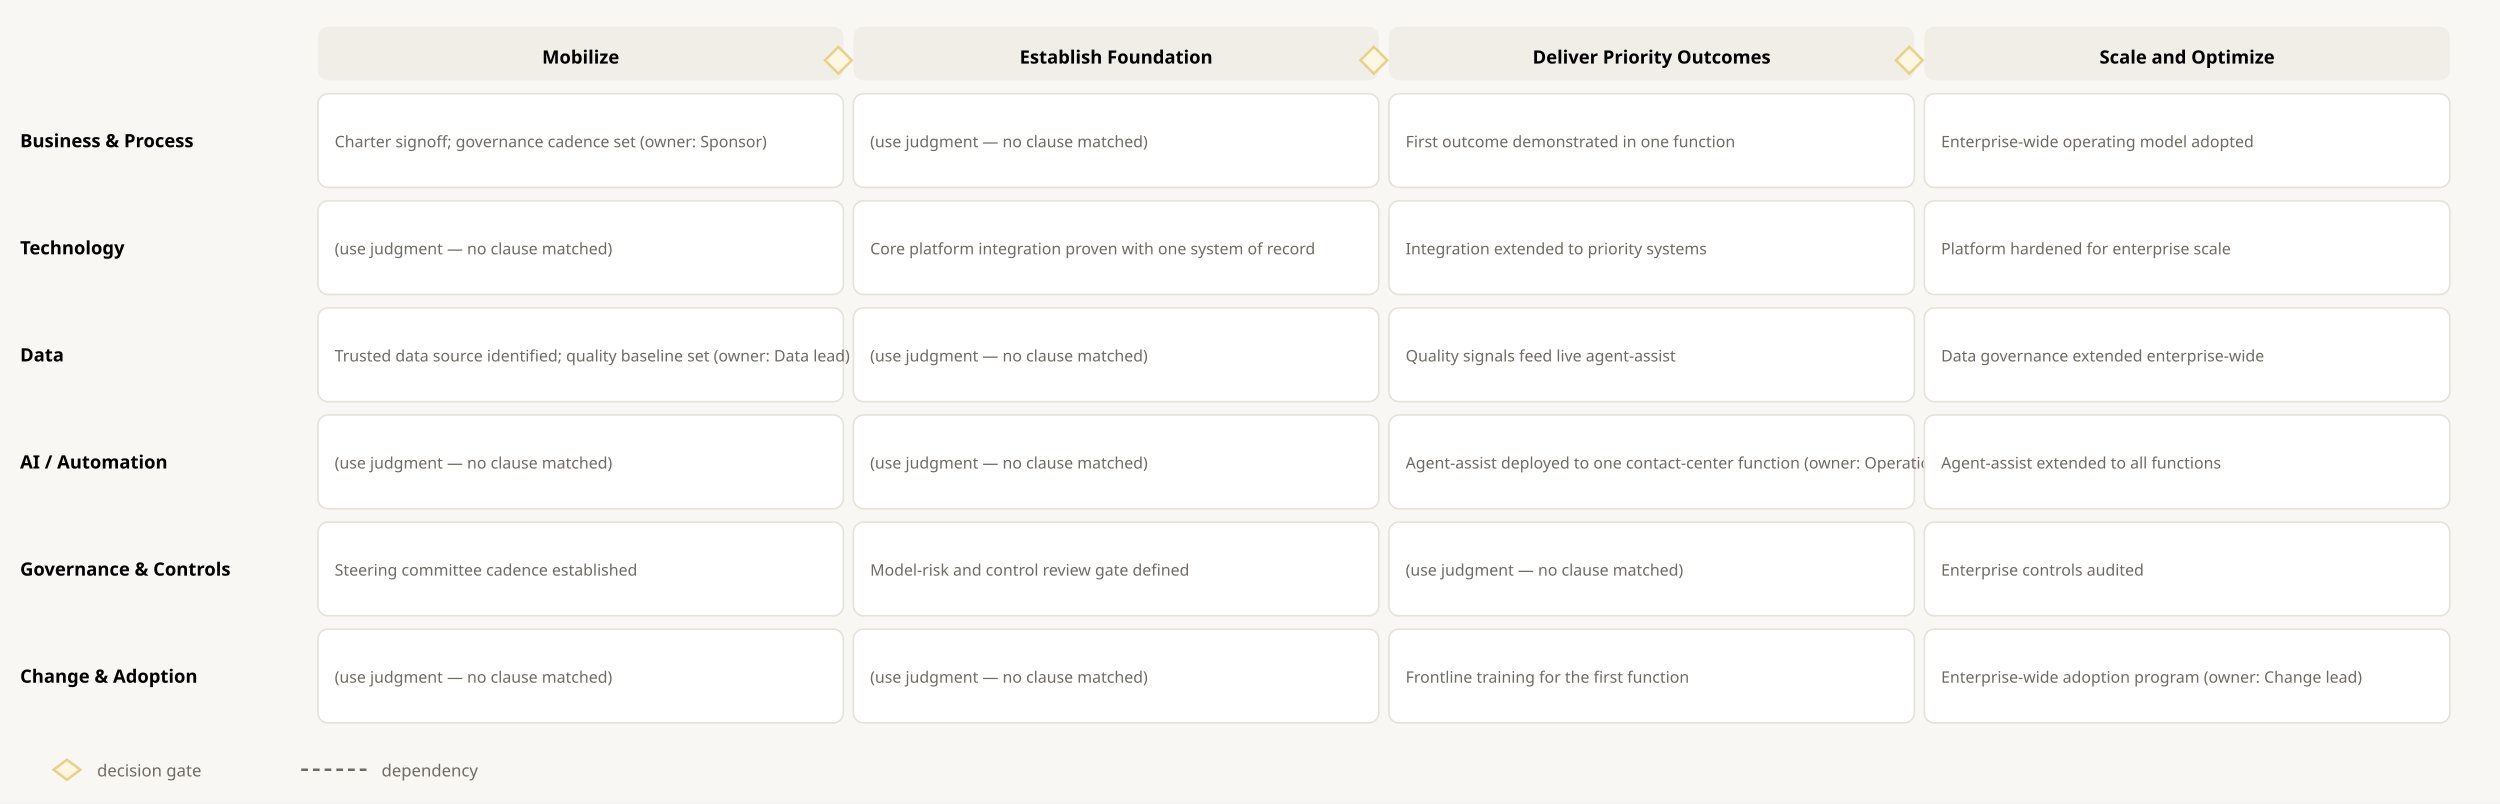
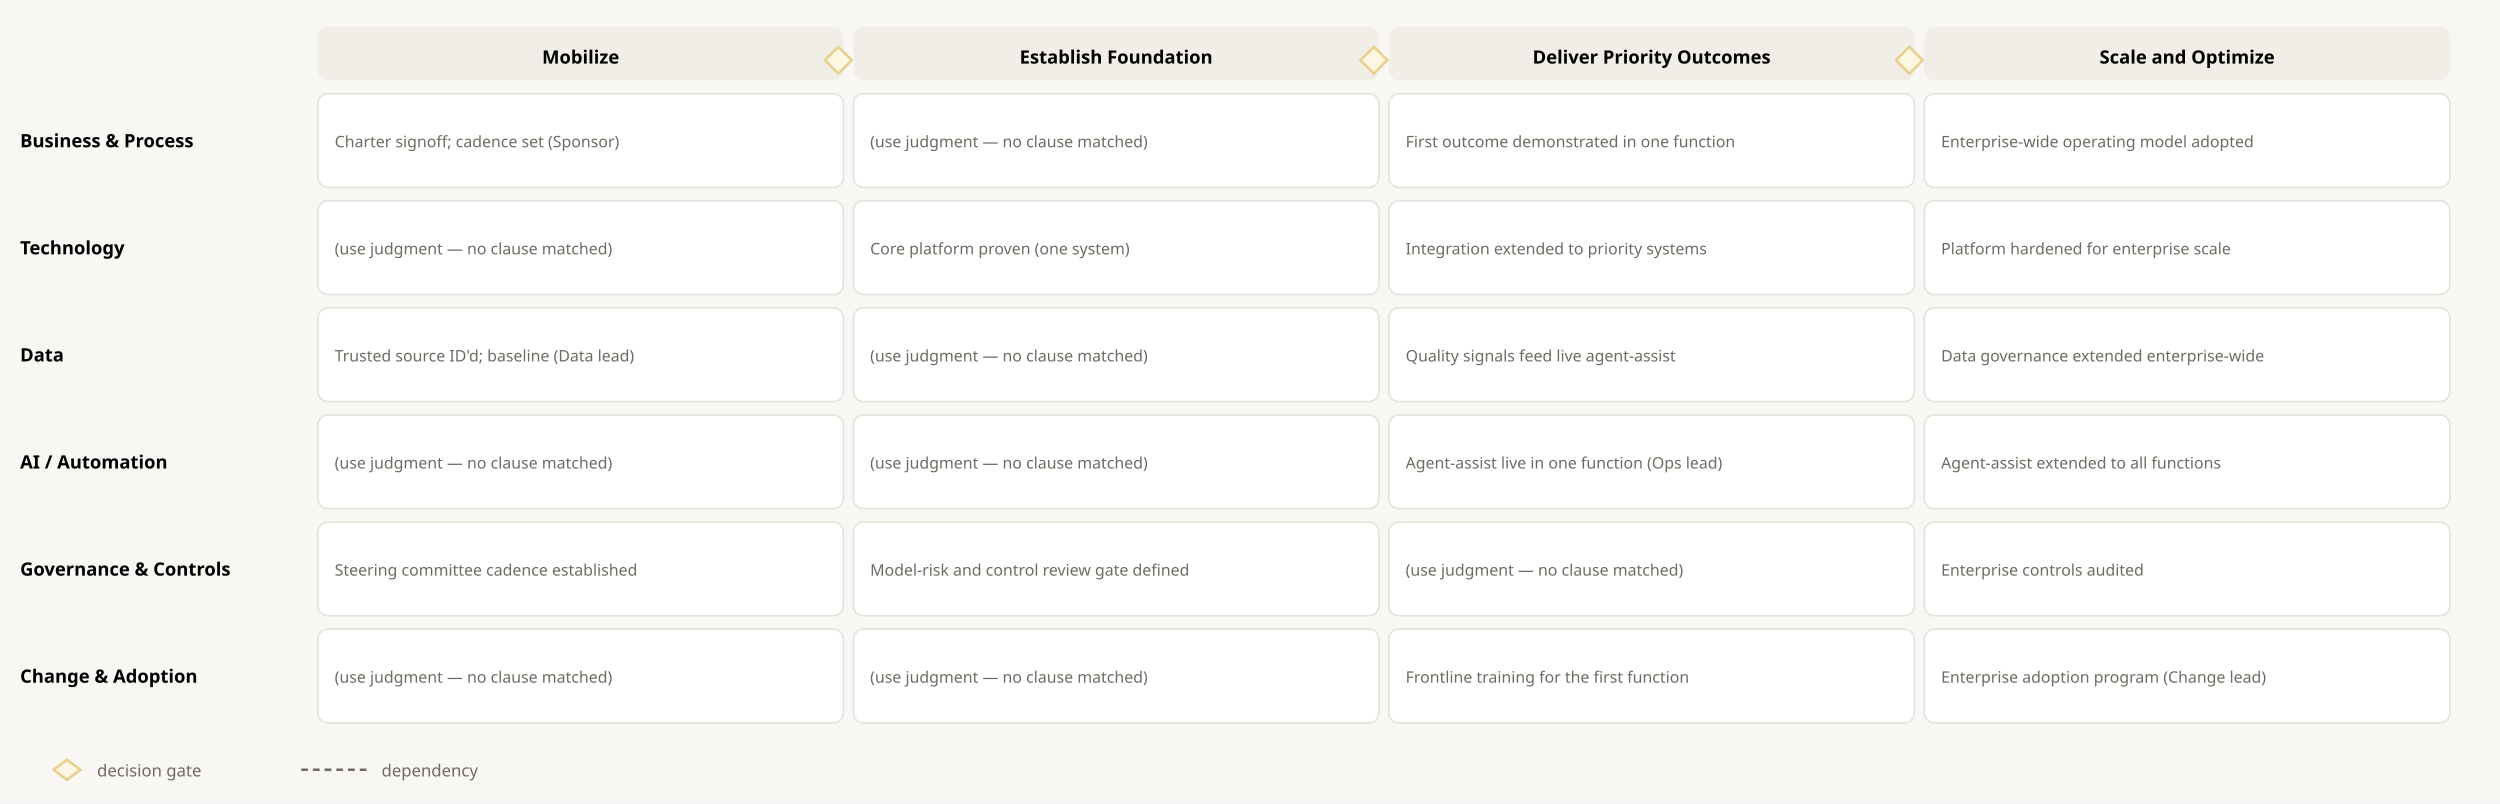
<svg xmlns="http://www.w3.org/2000/svg" viewBox="0 0 1494 480" role="img" aria-label="Executive Transition Roadmap — gold standard">
  <rect x="0" y="0" width="1494" height="480" fill="#F8F7F4" />
  <rect x="190" y="16" width="314" height="32" rx="6" fill="#F1EEE7" />
  <text x="347" y="38" text-anchor="middle" font-family="sans-serif" font-size="11" font-weight="700">Mobilize</text>
  <rect x="510" y="16" width="314" height="32" rx="6" fill="#F1EEE7" />
  <text x="667" y="38" text-anchor="middle" font-family="sans-serif" font-size="11" font-weight="700">Establish Foundation</text>
  <rect x="830" y="16" width="314" height="32" rx="6" fill="#F1EEE7" />
  <text x="987" y="38" text-anchor="middle" font-family="sans-serif" font-size="11" font-weight="700">Deliver Priority Outcomes</text>
  <rect x="1150" y="16" width="314" height="32" rx="6" fill="#F1EEE7" />
  <text x="1307" y="38" text-anchor="middle" font-family="sans-serif" font-size="11" font-weight="700">Scale and Optimize</text>
  <path d="M501 28 L509 36 L501 44 L493 36 Z" fill="#FDF6E3" stroke="#E8CF8A" stroke-width="1.5" />
  <path d="M821 28 L829 36 L821 44 L813 36 Z" fill="#FDF6E3" stroke="#E8CF8A" stroke-width="1.5" />
  <path d="M1141 28 L1149 36 L1141 44 L1133 36 Z" fill="#FDF6E3" stroke="#E8CF8A" stroke-width="1.5" />
  <text x="12" y="88" font-family="sans-serif" font-size="11" font-weight="700">Business &amp; Process</text>
  <rect x="190" y="56" width="314" height="56" rx="6" fill="#fff" stroke="#E6E2DA" />
-   <text x="200" y="88" font-family="sans-serif" font-size="9.5" fill="#6F6A61">Charter signoff; governance cadence set (owner: Sponsor)</text>
+   <text x="200" y="88" font-family="sans-serif" font-size="9.5" fill="#6F6A61">Charter signoff; cadence set (Sponsor)</text>
  <rect x="510" y="56" width="314" height="56" rx="6" fill="#fff" stroke="#E6E2DA" />
  <text x="520" y="88" font-family="sans-serif" font-size="9.5" fill="#6F6A61">(use judgment — no clause matched)</text>
  <rect x="830" y="56" width="314" height="56" rx="6" fill="#fff" stroke="#E6E2DA" />
  <text x="840" y="88" font-family="sans-serif" font-size="9.5" fill="#6F6A61">First outcome demonstrated in one function</text>
  <rect x="1150" y="56" width="314" height="56" rx="6" fill="#fff" stroke="#E6E2DA" />
  <text x="1160" y="88" font-family="sans-serif" font-size="9.5" fill="#6F6A61">Enterprise-wide operating model adopted</text>
  <text x="12" y="152" font-family="sans-serif" font-size="11" font-weight="700">Technology</text>
  <rect x="190" y="120" width="314" height="56" rx="6" fill="#fff" stroke="#E6E2DA" />
  <text x="200" y="152" font-family="sans-serif" font-size="9.5" fill="#6F6A61">(use judgment — no clause matched)</text>
  <rect x="510" y="120" width="314" height="56" rx="6" fill="#fff" stroke="#E6E2DA" />
-   <text x="520" y="152" font-family="sans-serif" font-size="9.5" fill="#6F6A61">Core platform integration proven with one system of record</text>
+   <text x="520" y="152" font-family="sans-serif" font-size="9.5" fill="#6F6A61">Core platform proven (one system)</text>
  <rect x="830" y="120" width="314" height="56" rx="6" fill="#fff" stroke="#E6E2DA" />
  <text x="840" y="152" font-family="sans-serif" font-size="9.5" fill="#6F6A61">Integration extended to priority systems</text>
  <rect x="1150" y="120" width="314" height="56" rx="6" fill="#fff" stroke="#E6E2DA" />
  <text x="1160" y="152" font-family="sans-serif" font-size="9.5" fill="#6F6A61">Platform hardened for enterprise scale</text>
  <text x="12" y="216" font-family="sans-serif" font-size="11" font-weight="700">Data</text>
  <rect x="190" y="184" width="314" height="56" rx="6" fill="#fff" stroke="#E6E2DA" />
-   <text x="200" y="216" font-family="sans-serif" font-size="9.5" fill="#6F6A61">Trusted data source identified; quality baseline set (owner: Data lead)</text>
+   <text x="200" y="216" font-family="sans-serif" font-size="9.5" fill="#6F6A61">Trusted source ID'd; baseline (Data lead)</text>
  <rect x="510" y="184" width="314" height="56" rx="6" fill="#fff" stroke="#E6E2DA" />
  <text x="520" y="216" font-family="sans-serif" font-size="9.5" fill="#6F6A61">(use judgment — no clause matched)</text>
  <rect x="830" y="184" width="314" height="56" rx="6" fill="#fff" stroke="#E6E2DA" />
  <text x="840" y="216" font-family="sans-serif" font-size="9.5" fill="#6F6A61">Quality signals feed live agent-assist</text>
  <rect x="1150" y="184" width="314" height="56" rx="6" fill="#fff" stroke="#E6E2DA" />
  <text x="1160" y="216" font-family="sans-serif" font-size="9.5" fill="#6F6A61">Data governance extended enterprise-wide</text>
  <text x="12" y="280" font-family="sans-serif" font-size="11" font-weight="700">AI / Automation</text>
  <rect x="190" y="248" width="314" height="56" rx="6" fill="#fff" stroke="#E6E2DA" />
  <text x="200" y="280" font-family="sans-serif" font-size="9.5" fill="#6F6A61">(use judgment — no clause matched)</text>
  <rect x="510" y="248" width="314" height="56" rx="6" fill="#fff" stroke="#E6E2DA" />
  <text x="520" y="280" font-family="sans-serif" font-size="9.5" fill="#6F6A61">(use judgment — no clause matched)</text>
  <rect x="830" y="248" width="314" height="56" rx="6" fill="#fff" stroke="#E6E2DA" />
-   <text x="840" y="280" font-family="sans-serif" font-size="9.5" fill="#6F6A61">Agent-assist deployed to one contact-center function (owner: Operations lead)</text>
+   <text x="840" y="280" font-family="sans-serif" font-size="9.5" fill="#6F6A61">Agent-assist live in one function (Ops lead)</text>
  <rect x="1150" y="248" width="314" height="56" rx="6" fill="#fff" stroke="#E6E2DA" />
  <text x="1160" y="280" font-family="sans-serif" font-size="9.5" fill="#6F6A61">Agent-assist extended to all functions</text>
  <text x="12" y="344" font-family="sans-serif" font-size="11" font-weight="700">Governance &amp; Controls</text>
  <rect x="190" y="312" width="314" height="56" rx="6" fill="#fff" stroke="#E6E2DA" />
  <text x="200" y="344" font-family="sans-serif" font-size="9.5" fill="#6F6A61">Steering committee cadence established</text>
  <rect x="510" y="312" width="314" height="56" rx="6" fill="#fff" stroke="#E6E2DA" />
  <text x="520" y="344" font-family="sans-serif" font-size="9.5" fill="#6F6A61">Model-risk and control review gate defined</text>
  <rect x="830" y="312" width="314" height="56" rx="6" fill="#fff" stroke="#E6E2DA" />
  <text x="840" y="344" font-family="sans-serif" font-size="9.5" fill="#6F6A61">(use judgment — no clause matched)</text>
  <rect x="1150" y="312" width="314" height="56" rx="6" fill="#fff" stroke="#E6E2DA" />
  <text x="1160" y="344" font-family="sans-serif" font-size="9.5" fill="#6F6A61">Enterprise controls audited</text>
  <text x="12" y="408" font-family="sans-serif" font-size="11" font-weight="700">Change &amp; Adoption</text>
  <rect x="190" y="376" width="314" height="56" rx="6" fill="#fff" stroke="#E6E2DA" />
  <text x="200" y="408" font-family="sans-serif" font-size="9.5" fill="#6F6A61">(use judgment — no clause matched)</text>
  <rect x="510" y="376" width="314" height="56" rx="6" fill="#fff" stroke="#E6E2DA" />
  <text x="520" y="408" font-family="sans-serif" font-size="9.5" fill="#6F6A61">(use judgment — no clause matched)</text>
  <rect x="830" y="376" width="314" height="56" rx="6" fill="#fff" stroke="#E6E2DA" />
  <text x="840" y="408" font-family="sans-serif" font-size="9.5" fill="#6F6A61">Frontline training for the first function</text>
  <rect x="1150" y="376" width="314" height="56" rx="6" fill="#fff" stroke="#E6E2DA" />
-   <text x="1160" y="408" font-family="sans-serif" font-size="9.5" fill="#6F6A61">Enterprise-wide adoption program (owner: Change lead)</text>
+   <text x="1160" y="408" font-family="sans-serif" font-size="9.5" fill="#6F6A61">Enterprise adoption program (Change lead)</text>
  <path d="M40 454 L48 460 L40 466 L32 460 Z" fill="#FDF6E3" stroke="#E8CF8A" stroke-width="1.5" />
  <text x="58" y="464" font-family="sans-serif" font-size="10" fill="#6F6A61">decision gate</text>
  <path d="M180 460 L220 460" stroke="#6F6A61" stroke-width="1.5" stroke-dasharray="4 3" />
  <text x="228" y="464" font-family="sans-serif" font-size="10" fill="#6F6A61">dependency</text>
</svg>
